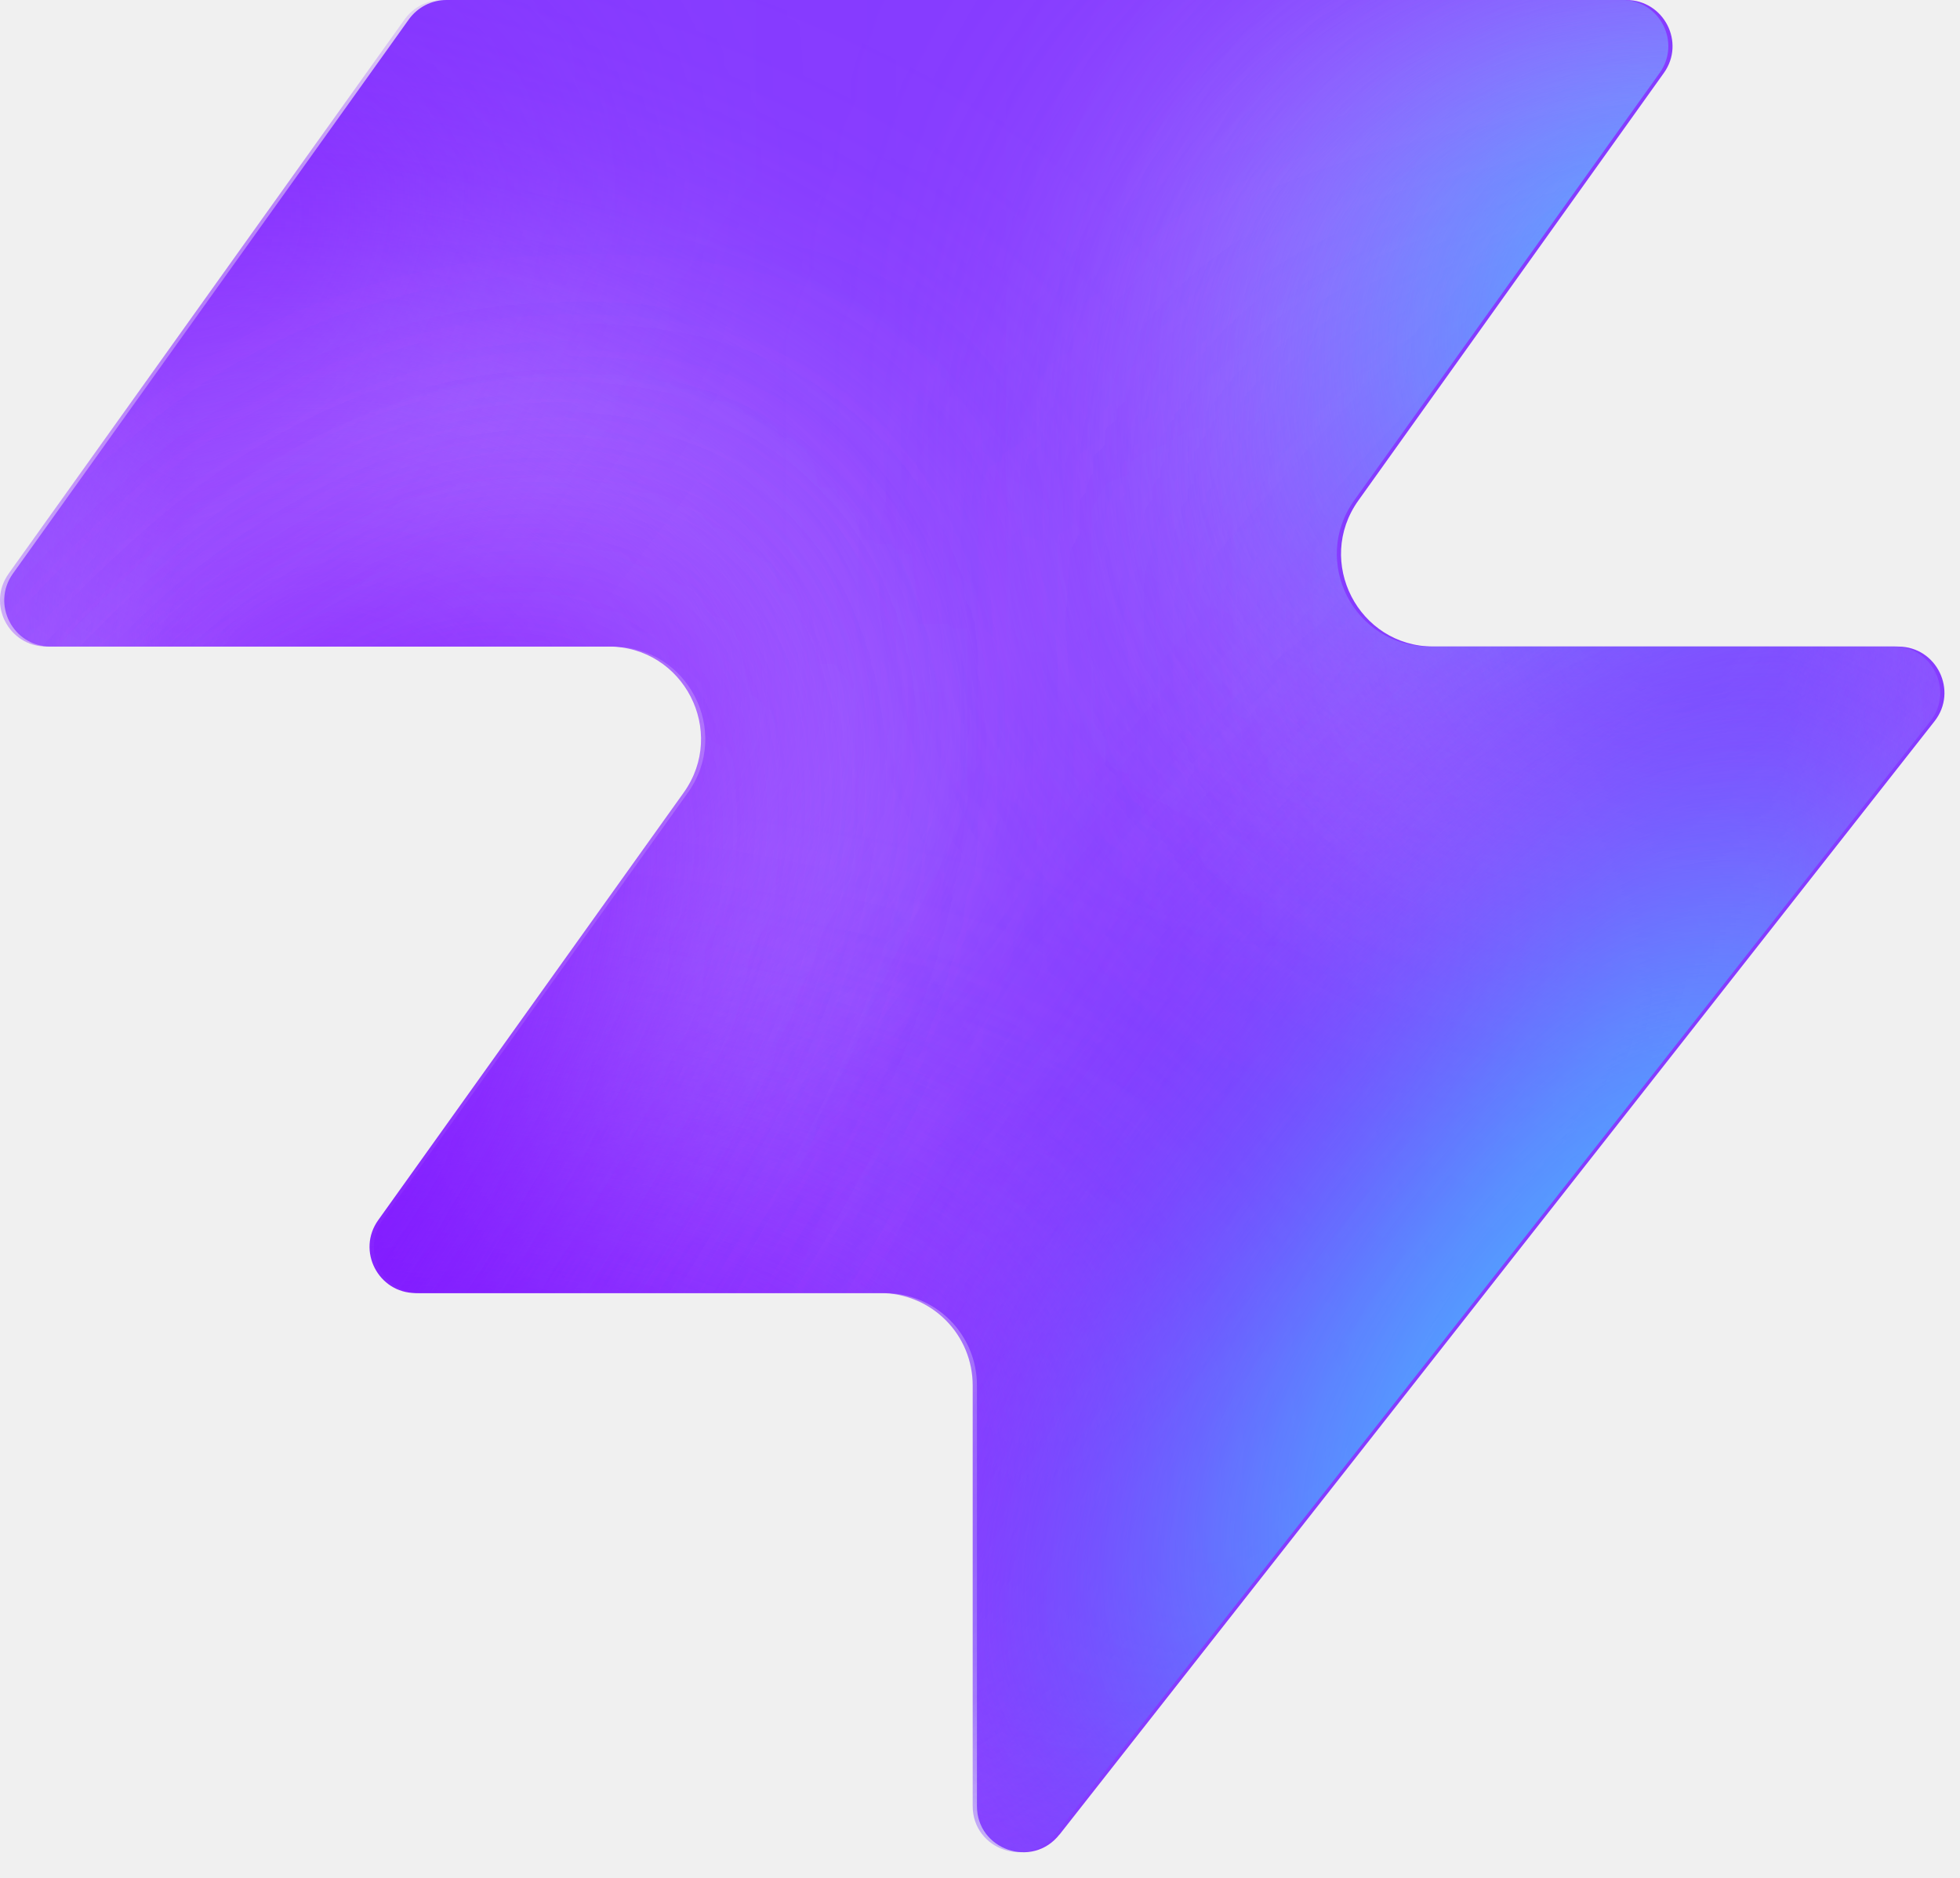
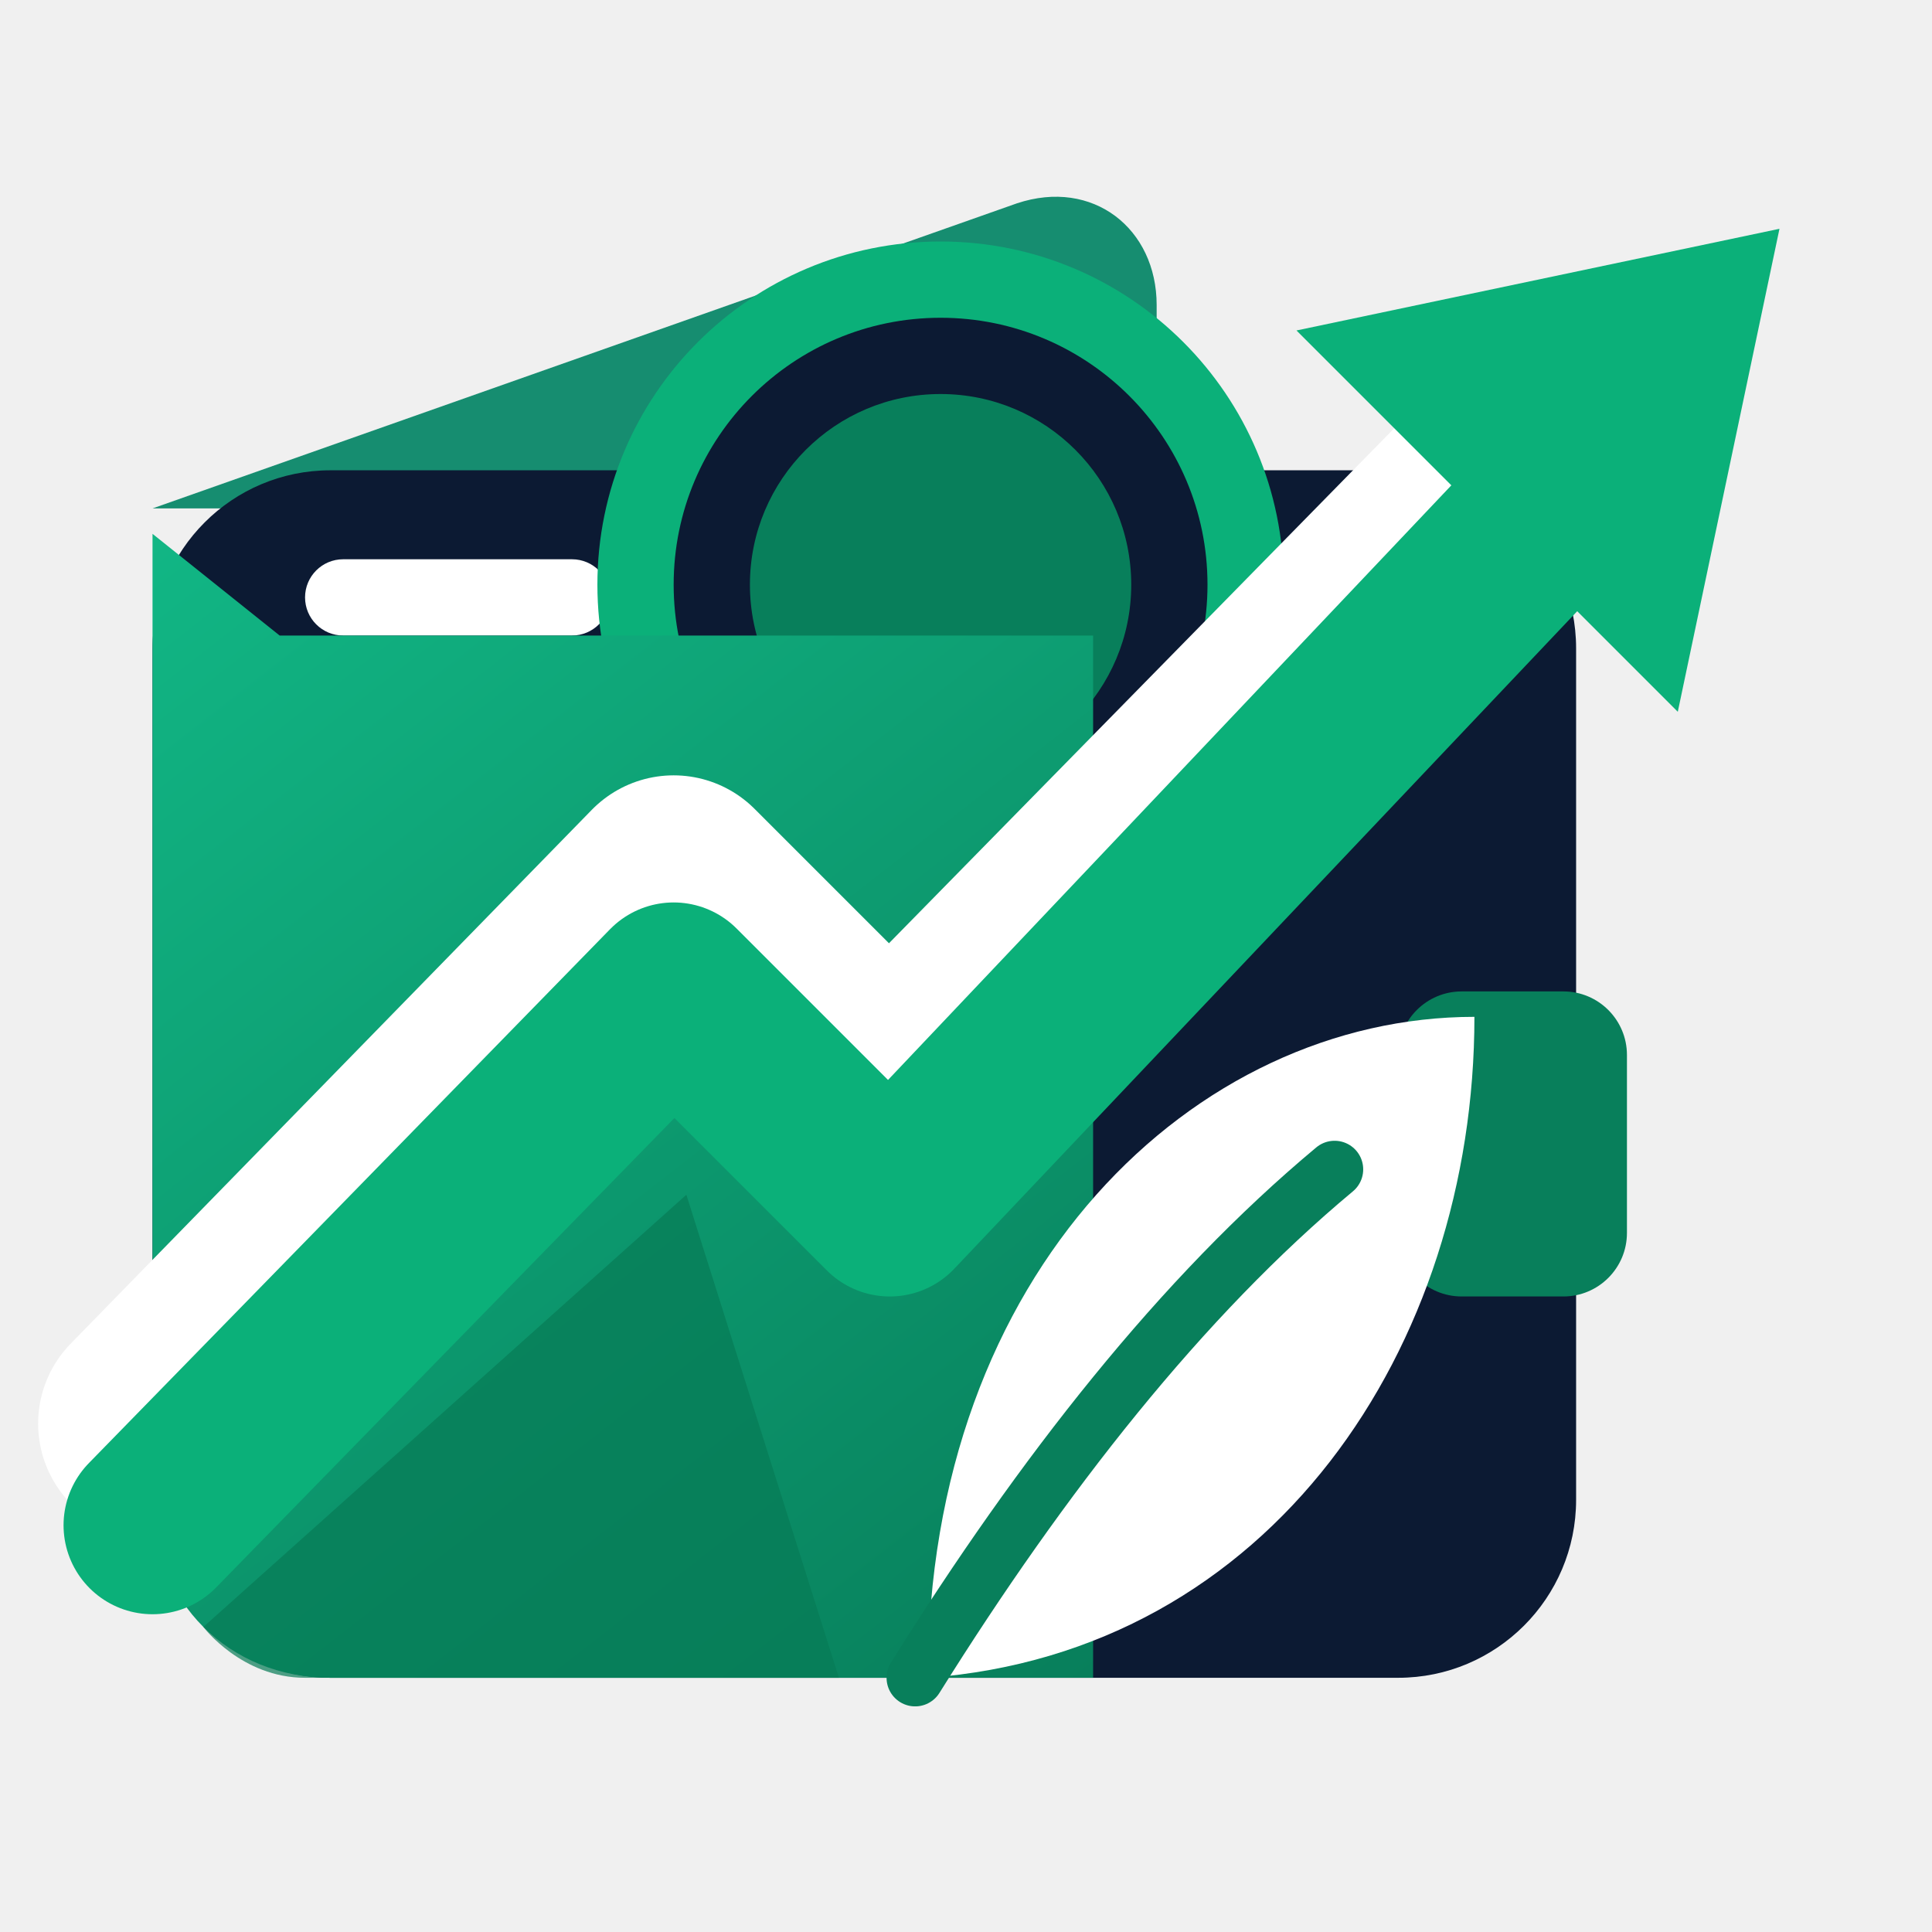
- <svg xmlns="http://www.w3.org/2000/svg" width="48" height="46" fill="none" viewBox="0 0 48 46">
-   <path fill="#863bff" d="M25.946 44.938c-.664.845-2.021.375-2.021-.698V33.937a2.26 2.26 0 0 0-2.262-2.262H10.287c-.92 0-1.456-1.04-.92-1.788l7.48-10.471c1.07-1.497 0-3.578-1.842-3.578H1.237c-.92 0-1.456-1.04-.92-1.788L10.013.474c.214-.297.556-.474.92-.474h28.894c.92 0 1.456 1.04.92 1.788l-7.48 10.471c-1.07 1.498 0 3.579 1.842 3.579h11.377c.943 0 1.473 1.088.89 1.83L25.947 44.94z" style="fill:#863bff;fill:color(display-p3 .525 .23 1);fill-opacity:1" />
-   <mask id="a" width="48" height="46" x="0" y="0" maskUnits="userSpaceOnUse" style="mask-type:alpha">
-     <path fill="#000" d="M25.842 44.938c-.664.844-2.021.375-2.021-.698V33.937a2.26 2.26 0 0 0-2.262-2.262H10.183c-.92 0-1.456-1.04-.92-1.788l7.48-10.471c1.07-1.498 0-3.579-1.842-3.579H1.133c-.92 0-1.456-1.04-.92-1.787L9.91.473c.214-.297.556-.474.92-.474h28.894c.92 0 1.456 1.04.92 1.788l-7.48 10.471c-1.07 1.498 0 3.578 1.842 3.578h11.377c.943 0 1.473 1.088.89 1.832L25.843 44.94z" style="fill:#000;fill-opacity:1" />
-   </mask>
-   <g mask="url(#a)">
-     <g filter="url(#b)">
-       <ellipse cx="5.508" cy="14.704" fill="#ede6ff" rx="5.508" ry="14.704" style="fill:#ede6ff;fill:color(display-p3 .927 .903 1);fill-opacity:1" transform="matrix(.00324 1 1 -.00324 -4.47 31.516)" />
-     </g>
-     <g filter="url(#c)">
-       <ellipse cx="10.399" cy="29.851" fill="#ede6ff" rx="10.399" ry="29.851" style="fill:#ede6ff;fill:color(display-p3 .927 .903 1);fill-opacity:1" transform="matrix(.00324 1 1 -.00324 -39.328 7.883)" />
-     </g>
-     <g filter="url(#d)">
-       <ellipse cx="5.508" cy="30.487" fill="#7e14ff" rx="5.508" ry="30.487" style="fill:#7e14ff;fill:color(display-p3 .492 .077 1);fill-opacity:1" transform="rotate(89.814 -25.913 -14.639)scale(1 -1)" />
-     </g>
-     <g filter="url(#e)">
-       <ellipse cx="5.508" cy="30.599" fill="#7e14ff" rx="5.508" ry="30.599" style="fill:#7e14ff;fill:color(display-p3 .492 .077 1);fill-opacity:1" transform="rotate(89.814 -32.644 -3.334)scale(1 -1)" />
-     </g>
-     <g filter="url(#f)">
-       <ellipse cx="5.508" cy="30.599" fill="#7e14ff" rx="5.508" ry="30.599" style="fill:#7e14ff;fill:color(display-p3 .492 .077 1);fill-opacity:1" transform="matrix(.00324 1 1 -.00324 -34.34 30.47)" />
-     </g>
-     <g filter="url(#g)">
-       <ellipse cx="14.072" cy="22.078" fill="#ede6ff" rx="14.072" ry="22.078" style="fill:#ede6ff;fill:color(display-p3 .927 .903 1);fill-opacity:1" transform="rotate(93.35 24.506 48.493)scale(-1 1)" />
-     </g>
-     <g filter="url(#h)">
-       <ellipse cx="3.47" cy="21.501" fill="#7e14ff" rx="3.47" ry="21.501" style="fill:#7e14ff;fill:color(display-p3 .492 .077 1);fill-opacity:1" transform="rotate(89.009 28.708 47.59)scale(-1 1)" />
-     </g>
-     <g filter="url(#i)">
-       <ellipse cx="3.47" cy="21.501" fill="#7e14ff" rx="3.47" ry="21.501" style="fill:#7e14ff;fill:color(display-p3 .492 .077 1);fill-opacity:1" transform="rotate(89.009 28.708 47.59)scale(-1 1)" />
-     </g>
-     <g filter="url(#j)">
-       <ellipse cx=".387" cy="8.972" fill="#7e14ff" rx="4.407" ry="29.108" style="fill:#7e14ff;fill:color(display-p3 .492 .077 1);fill-opacity:1" transform="rotate(39.51 .387 8.972)" />
-     </g>
-     <g filter="url(#k)">
-       <ellipse cx="47.523" cy="-6.092" fill="#7e14ff" rx="4.407" ry="29.108" style="fill:#7e14ff;fill:color(display-p3 .492 .077 1);fill-opacity:1" transform="rotate(37.892 47.523 -6.092)" />
-     </g>
-     <g filter="url(#l)">
-       <ellipse cx="41.412" cy="6.333" fill="#47bfff" rx="5.971" ry="9.665" style="fill:#47bfff;fill:color(display-p3 .28 .748 1);fill-opacity:1" transform="rotate(37.892 41.412 6.333)" />
-     </g>
-     <g filter="url(#m)">
-       <ellipse cx="-1.879" cy="38.332" fill="#7e14ff" rx="4.407" ry="29.108" style="fill:#7e14ff;fill:color(display-p3 .492 .077 1);fill-opacity:1" transform="rotate(37.892 -1.88 38.332)" />
-     </g>
-     <g filter="url(#n)">
-       <ellipse cx="-1.879" cy="38.332" fill="#7e14ff" rx="4.407" ry="29.108" style="fill:#7e14ff;fill:color(display-p3 .492 .077 1);fill-opacity:1" transform="rotate(37.892 -1.88 38.332)" />
-     </g>
-     <g filter="url(#o)">
-       <ellipse cx="35.651" cy="29.907" fill="#7e14ff" rx="4.407" ry="29.108" style="fill:#7e14ff;fill:color(display-p3 .492 .077 1);fill-opacity:1" transform="rotate(37.892 35.651 29.907)" />
-     </g>
-     <g filter="url(#p)">
-       <ellipse cx="38.418" cy="32.4" fill="#47bfff" rx="5.971" ry="15.297" style="fill:#47bfff;fill:color(display-p3 .28 .748 1);fill-opacity:1" transform="rotate(37.892 38.418 32.4)" />
-     </g>
-   </g>
+ <svg xmlns="http://www.w3.org/2000/svg" width="180" height="180" viewBox="32 24 152 140" fill="none">
  <defs>
-     <filter id="b" width="60.045" height="41.654" x="-19.77" y="16.149" color-interpolation-filters="sRGB" filterUnits="userSpaceOnUse">
-       <feFlood flood-opacity="0" result="BackgroundImageFix" />
-       <feBlend in="SourceGraphic" in2="BackgroundImageFix" result="shape" />
-       <feGaussianBlur result="effect1_foregroundBlur_2002_17158" stdDeviation="7.659" />
-     </filter>
-     <filter id="c" width="90.34" height="51.437" x="-54.613" y="-7.533" color-interpolation-filters="sRGB" filterUnits="userSpaceOnUse">
-       <feFlood flood-opacity="0" result="BackgroundImageFix" />
-       <feBlend in="SourceGraphic" in2="BackgroundImageFix" result="shape" />
-       <feGaussianBlur result="effect1_foregroundBlur_2002_17158" stdDeviation="7.659" />
-     </filter>
-     <filter id="d" width="79.355" height="29.4" x="-49.64" y="2.03" color-interpolation-filters="sRGB" filterUnits="userSpaceOnUse">
-       <feFlood flood-opacity="0" result="BackgroundImageFix" />
-       <feBlend in="SourceGraphic" in2="BackgroundImageFix" result="shape" />
-       <feGaussianBlur result="effect1_foregroundBlur_2002_17158" stdDeviation="4.596" />
-     </filter>
-     <filter id="e" width="79.579" height="29.4" x="-45.045" y="20.029" color-interpolation-filters="sRGB" filterUnits="userSpaceOnUse">
-       <feFlood flood-opacity="0" result="BackgroundImageFix" />
-       <feBlend in="SourceGraphic" in2="BackgroundImageFix" result="shape" />
-       <feGaussianBlur result="effect1_foregroundBlur_2002_17158" stdDeviation="4.596" />
-     </filter>
-     <filter id="f" width="79.579" height="29.4" x="-43.513" y="21.178" color-interpolation-filters="sRGB" filterUnits="userSpaceOnUse">
-       <feFlood flood-opacity="0" result="BackgroundImageFix" />
-       <feBlend in="SourceGraphic" in2="BackgroundImageFix" result="shape" />
-       <feGaussianBlur result="effect1_foregroundBlur_2002_17158" stdDeviation="4.596" />
-     </filter>
-     <filter id="g" width="74.749" height="58.852" x="15.756" y="-17.901" color-interpolation-filters="sRGB" filterUnits="userSpaceOnUse">
-       <feFlood flood-opacity="0" result="BackgroundImageFix" />
-       <feBlend in="SourceGraphic" in2="BackgroundImageFix" result="shape" />
-       <feGaussianBlur result="effect1_foregroundBlur_2002_17158" stdDeviation="7.659" />
-     </filter>
-     <filter id="h" width="61.377" height="25.362" x="23.548" y="2.284" color-interpolation-filters="sRGB" filterUnits="userSpaceOnUse">
-       <feFlood flood-opacity="0" result="BackgroundImageFix" />
-       <feBlend in="SourceGraphic" in2="BackgroundImageFix" result="shape" />
-       <feGaussianBlur result="effect1_foregroundBlur_2002_17158" stdDeviation="4.596" />
-     </filter>
-     <filter id="i" width="61.377" height="25.362" x="23.548" y="2.284" color-interpolation-filters="sRGB" filterUnits="userSpaceOnUse">
-       <feFlood flood-opacity="0" result="BackgroundImageFix" />
-       <feBlend in="SourceGraphic" in2="BackgroundImageFix" result="shape" />
-       <feGaussianBlur result="effect1_foregroundBlur_2002_17158" stdDeviation="4.596" />
-     </filter>
-     <filter id="j" width="56.045" height="63.649" x="-27.636" y="-22.853" color-interpolation-filters="sRGB" filterUnits="userSpaceOnUse">
-       <feFlood flood-opacity="0" result="BackgroundImageFix" />
-       <feBlend in="SourceGraphic" in2="BackgroundImageFix" result="shape" />
-       <feGaussianBlur result="effect1_foregroundBlur_2002_17158" stdDeviation="4.596" />
-     </filter>
-     <filter id="k" width="54.814" height="64.646" x="20.116" y="-38.415" color-interpolation-filters="sRGB" filterUnits="userSpaceOnUse">
-       <feFlood flood-opacity="0" result="BackgroundImageFix" />
-       <feBlend in="SourceGraphic" in2="BackgroundImageFix" result="shape" />
-       <feGaussianBlur result="effect1_foregroundBlur_2002_17158" stdDeviation="4.596" />
-     </filter>
-     <filter id="l" width="33.541" height="35.313" x="24.641" y="-11.323" color-interpolation-filters="sRGB" filterUnits="userSpaceOnUse">
-       <feFlood flood-opacity="0" result="BackgroundImageFix" />
-       <feBlend in="SourceGraphic" in2="BackgroundImageFix" result="shape" />
-       <feGaussianBlur result="effect1_foregroundBlur_2002_17158" stdDeviation="4.596" />
-     </filter>
-     <filter id="m" width="54.814" height="64.646" x="-29.286" y="6.009" color-interpolation-filters="sRGB" filterUnits="userSpaceOnUse">
-       <feFlood flood-opacity="0" result="BackgroundImageFix" />
-       <feBlend in="SourceGraphic" in2="BackgroundImageFix" result="shape" />
-       <feGaussianBlur result="effect1_foregroundBlur_2002_17158" stdDeviation="4.596" />
-     </filter>
-     <filter id="n" width="54.814" height="64.646" x="-29.286" y="6.009" color-interpolation-filters="sRGB" filterUnits="userSpaceOnUse">
-       <feFlood flood-opacity="0" result="BackgroundImageFix" />
-       <feBlend in="SourceGraphic" in2="BackgroundImageFix" result="shape" />
-       <feGaussianBlur result="effect1_foregroundBlur_2002_17158" stdDeviation="4.596" />
-     </filter>
-     <filter id="o" width="54.814" height="64.646" x="8.244" y="-2.416" color-interpolation-filters="sRGB" filterUnits="userSpaceOnUse">
-       <feFlood flood-opacity="0" result="BackgroundImageFix" />
-       <feBlend in="SourceGraphic" in2="BackgroundImageFix" result="shape" />
-       <feGaussianBlur result="effect1_foregroundBlur_2002_17158" stdDeviation="4.596" />
-     </filter>
-     <filter id="p" width="39.409" height="43.623" x="18.713" y="10.588" color-interpolation-filters="sRGB" filterUnits="userSpaceOnUse">
-       <feFlood flood-opacity="0" result="BackgroundImageFix" />
-       <feBlend in="SourceGraphic" in2="BackgroundImageFix" result="shape" />
-       <feGaussianBlur result="effect1_foregroundBlur_2002_17158" stdDeviation="4.596" />
-     </filter>
+     <linearGradient id="walletGradient" x1="44" y1="55" x2="118" y2="150" gradientUnits="userSpaceOnUse">
+       <stop stop-color="#12B886" />
+       <stop offset="1" stop-color="#087F5B" />
+     </linearGradient>
  </defs>
+   <path d="M44 58 L112 34 C118 32 123 36 123 42 L123 58 Z" fill="#168D70" />
+   <rect x="44" y="55" width="112" height="95" rx="14" fill="#0C1A33" />
+   <rect x="56" y="62" width="24" height="6" rx="3" fill="#FFFFFF" />
+   <circle cx="106" cy="64" r="27" fill="#0BB079" />
+   <circle cx="106" cy="64" r="21" fill="#0C1A33" />
+   <circle cx="106" cy="64" r="15" fill="#087F5B" />
+   <path d="M44 60 L54 68 L118 68 L118 150 L58 150            C50 150 44 144 44 136 Z" fill="url(#walletGradient)" />
+   <path d="M48 146 L86 112 L98 150 L56 150            C51 150 48 146 48 146 Z" fill="#067A55" opacity=".7" />
+   <rect x="142" y="96" width="18" height="24" rx="5" fill="#087F5B" />
+   <path d="M44 130 L85 88 L102 105 L154 52" stroke="#FFFFFF" stroke-width="18" stroke-linecap="round" stroke-linejoin="round" />
+   <path d="M44 138 L85 96 L102 113 L156 56" stroke="#0BB079" stroke-width="14" stroke-linecap="round" stroke-linejoin="round" />
+   <path d="M134 44 L172 36 L164 74 Z" fill="#0BB079" />
+   <path d="M105 150 C105 118 126 98 148 98            C148 124 132 148 105 150 Z" fill="#FFFFFF" />
+   <path d="M104 150 C114 134 125 120 137 110" stroke="#087F5B" stroke-width="4.5" stroke-linecap="round" />
</svg>
